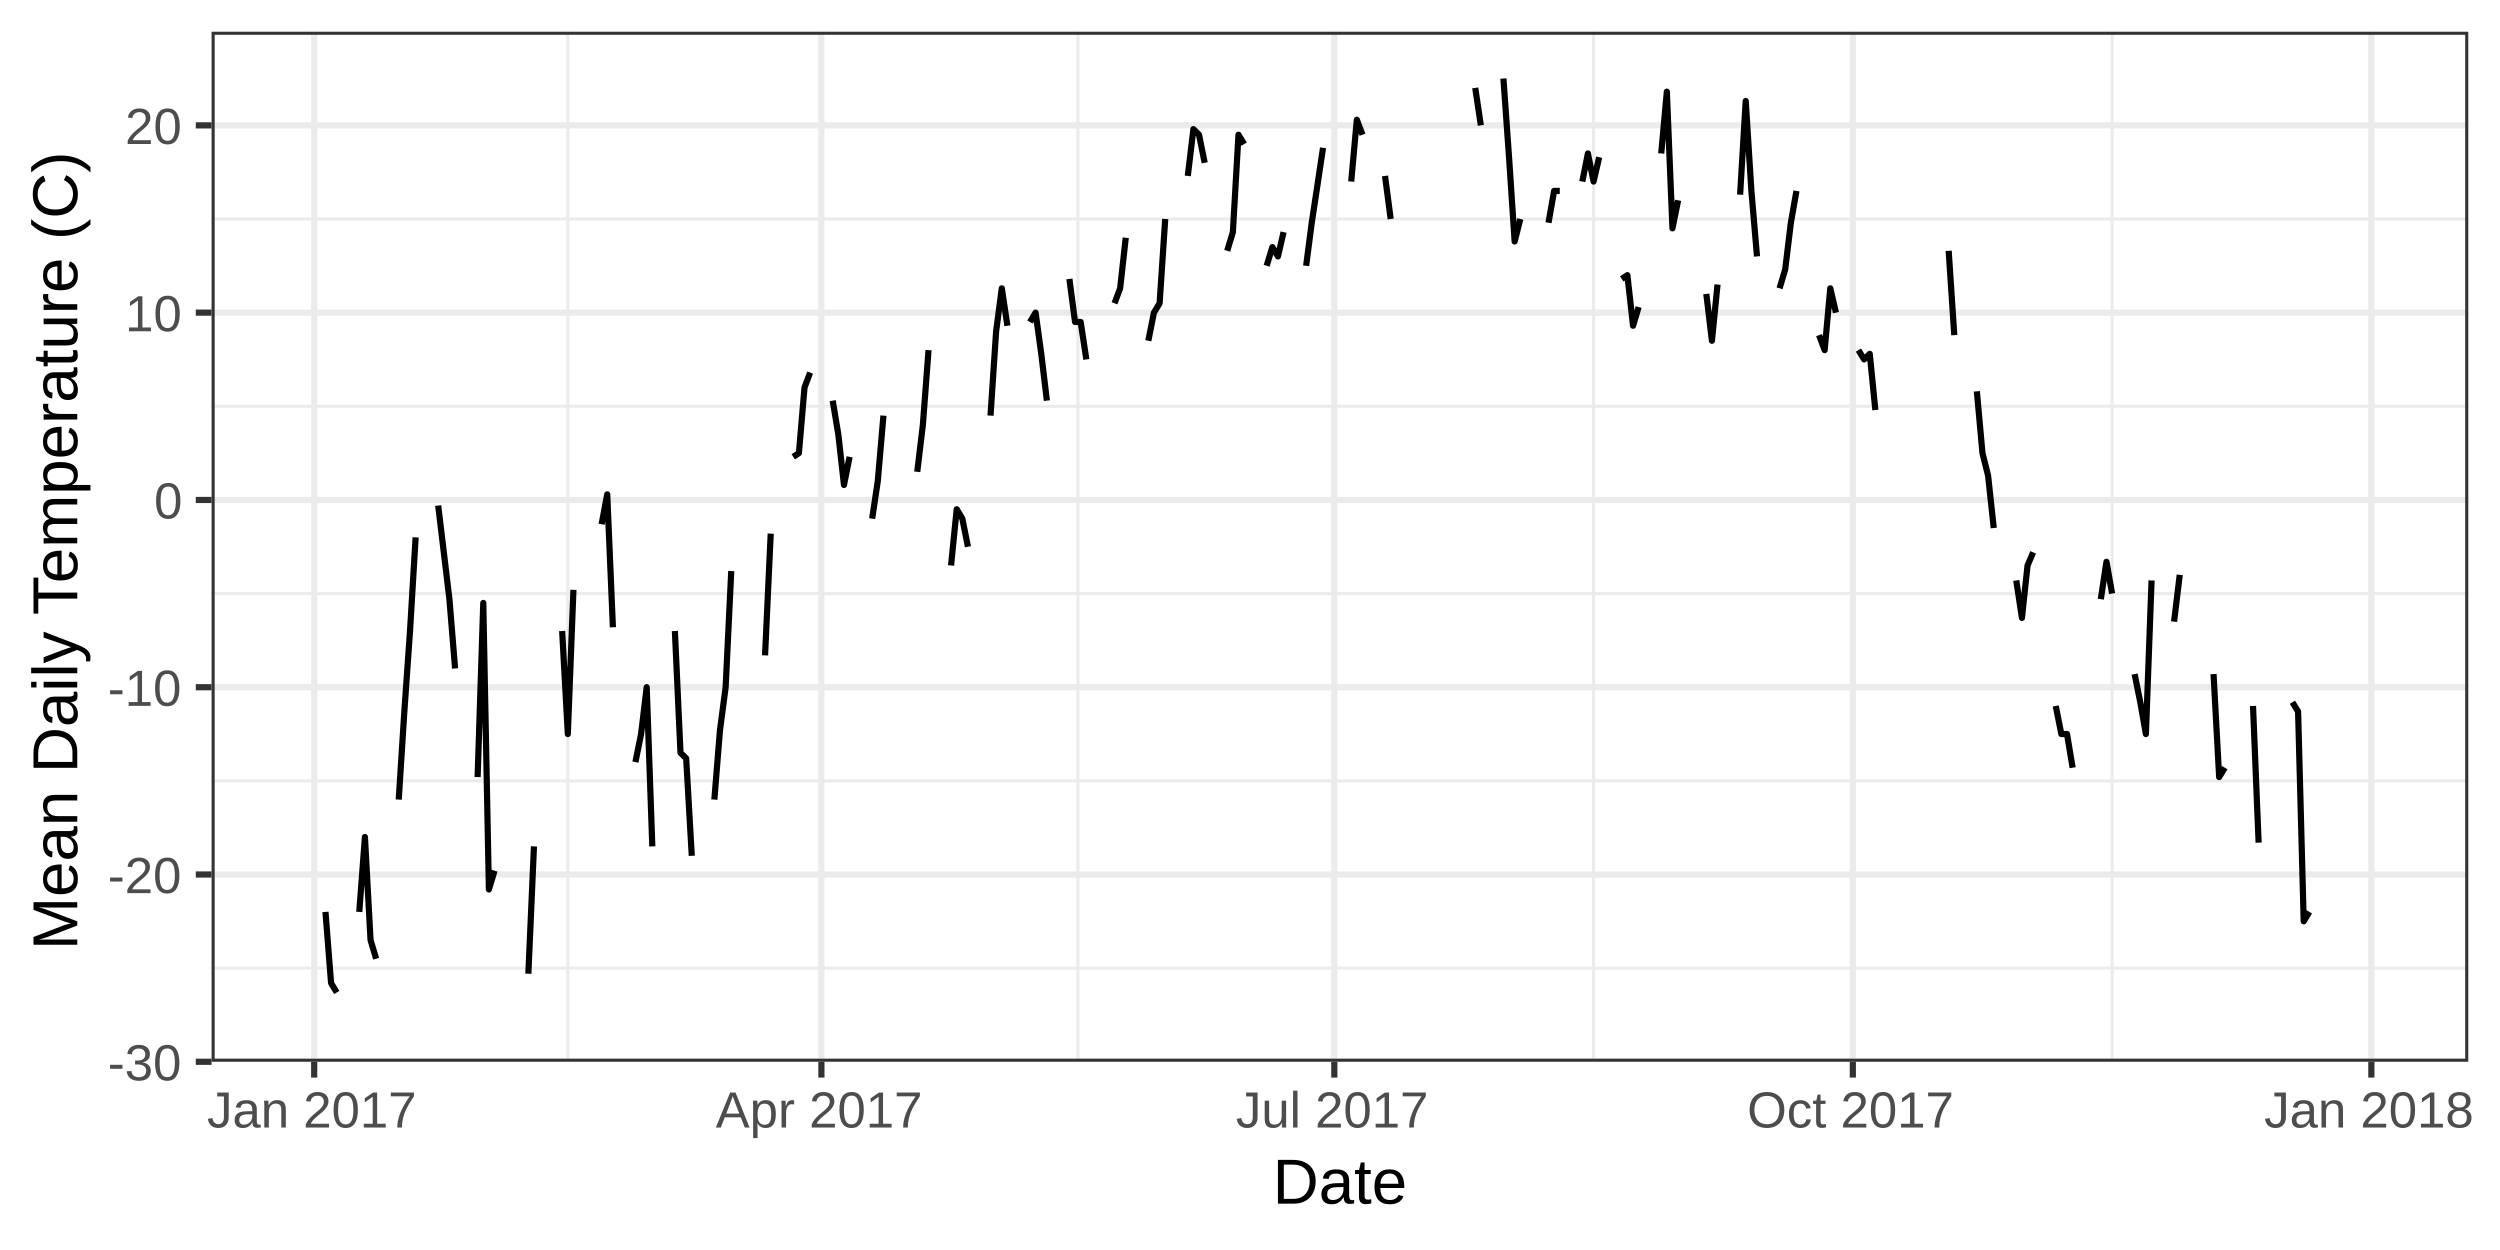
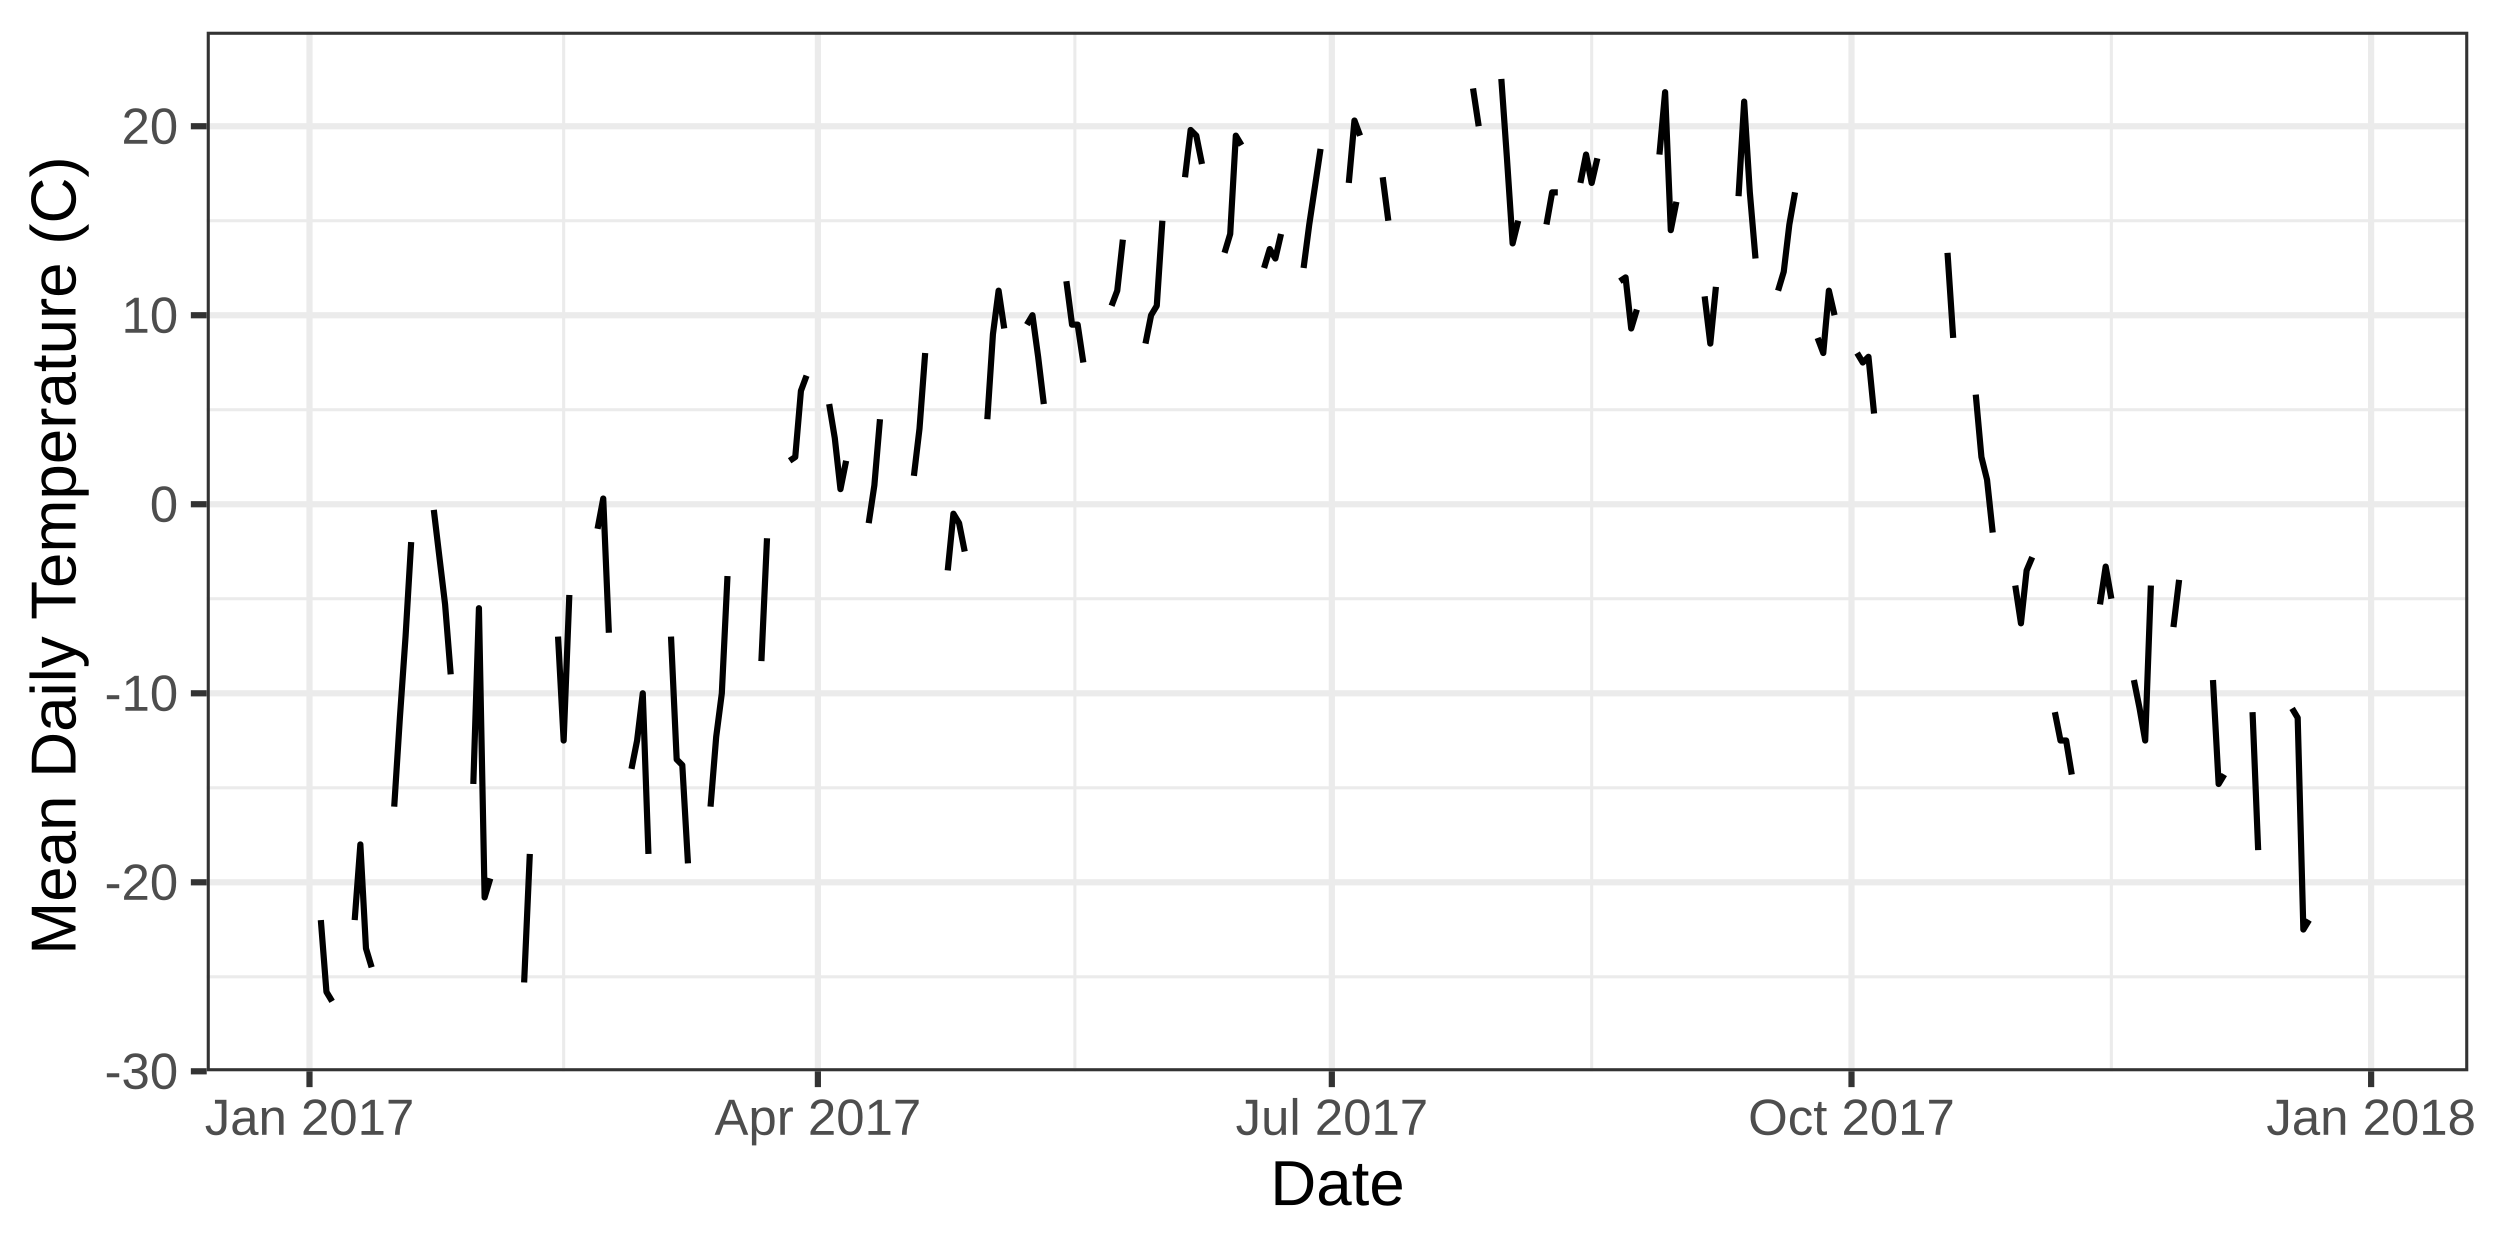
<svg xmlns="http://www.w3.org/2000/svg" viewBox="0 0 432.00 216.00">
  <defs>
    <style type="text/css">
-     line, polyline, path, rect, circle {
+     line, polyline, polygon, path, rect, circle {
      fill: none;
      stroke: #000000;
      stroke-linecap: round;
      stroke-linejoin: round;
      stroke-miterlimit: 10.00;
    }
  </style>
  </defs>
  <rect width="100%" height="100%" style="stroke: none; fill: #FFFFFF;" />
  <rect x="0.00" y="0.00" width="432.00" height="216.00" style="stroke-width: 1.07; stroke: #FFFFFF; fill: #FFFFFF;" />
  <defs>
-     <clipPath id="cpMzYuNTY0N3w0MjYuNTIxfDE4My40NzR8NS40Nzk0NQ==">
-       <rect x="36.56" y="5.48" width="389.96" height="177.99" />
+     <clipPath id="cpMzUuNzJ8NDI2LjUyfDE4NS4xMnw1LjQ4">
+       <rect x="35.72" y="5.48" width="390.80" height="179.64" />
    </clipPath>
  </defs>
-   <rect x="36.56" y="5.48" width="389.96" height="177.99" style="stroke-width: 1.07; stroke: none; fill: #FFFFFF;" clip-path="url(#cpMzYuNTY0N3w0MjYuNTIxfDE4My40NzR8NS40Nzk0NQ==)" />
-   <polyline points="36.56,167.29 426.52,167.29 " style="stroke-width: 0.53; stroke: #EBEBEB; stroke-linecap: butt;" clip-path="url(#cpMzYuNTY0N3w0MjYuNTIxfDE4My40NzR8NS40Nzk0NQ==)" />
-   <polyline points="36.56,134.93 426.52,134.93 " style="stroke-width: 0.53; stroke: #EBEBEB; stroke-linecap: butt;" clip-path="url(#cpMzYuNTY0N3w0MjYuNTIxfDE4My40NzR8NS40Nzk0NQ==)" />
-   <polyline points="36.56,102.57 426.52,102.57 " style="stroke-width: 0.53; stroke: #EBEBEB; stroke-linecap: butt;" clip-path="url(#cpMzYuNTY0N3w0MjYuNTIxfDE4My40NzR8NS40Nzk0NQ==)" />
-   <polyline points="36.56,70.20 426.52,70.20 " style="stroke-width: 0.53; stroke: #EBEBEB; stroke-linecap: butt;" clip-path="url(#cpMzYuNTY0N3w0MjYuNTIxfDE4My40NzR8NS40Nzk0NQ==)" />
-   <polyline points="36.56,37.84 426.52,37.84 " style="stroke-width: 0.53; stroke: #EBEBEB; stroke-linecap: butt;" clip-path="url(#cpMzYuNTY0N3w0MjYuNTIxfDE4My40NzR8NS40Nzk0NQ==)" />
-   <polyline points="36.56,5.48 426.52,5.48 " style="stroke-width: 0.53; stroke: #EBEBEB; stroke-linecap: butt;" clip-path="url(#cpMzYuNTY0N3w0MjYuNTIxfDE4My40NzR8NS40Nzk0NQ==)" />
-   <polyline points="98.12,183.47 98.12,5.48 " style="stroke-width: 0.53; stroke: #EBEBEB; stroke-linecap: butt;" clip-path="url(#cpMzYuNTY0N3w0MjYuNTIxfDE4My40NzR8NS40Nzk0NQ==)" />
-   <polyline points="186.26,183.47 186.26,5.48 " style="stroke-width: 0.53; stroke: #EBEBEB; stroke-linecap: butt;" clip-path="url(#cpMzYuNTY0N3w0MjYuNTIxfDE4My40NzR8NS40Nzk0NQ==)" />
-   <polyline points="275.37,183.47 275.37,5.48 " style="stroke-width: 0.53; stroke: #EBEBEB; stroke-linecap: butt;" clip-path="url(#cpMzYuNTY0N3w0MjYuNTIxfDE4My40NzR8NS40Nzk0NQ==)" />
-   <polyline points="364.97,183.47 364.97,5.48 " style="stroke-width: 0.53; stroke: #EBEBEB; stroke-linecap: butt;" clip-path="url(#cpMzYuNTY0N3w0MjYuNTIxfDE4My40NzR8NS40Nzk0NQ==)" />
-   <polyline points="36.56,183.47 426.52,183.47 " style="stroke-width: 1.07; stroke: #EBEBEB; stroke-linecap: butt;" clip-path="url(#cpMzYuNTY0N3w0MjYuNTIxfDE4My40NzR8NS40Nzk0NQ==)" />
-   <polyline points="36.56,151.11 426.52,151.11 " style="stroke-width: 1.07; stroke: #EBEBEB; stroke-linecap: butt;" clip-path="url(#cpMzYuNTY0N3w0MjYuNTIxfDE4My40NzR8NS40Nzk0NQ==)" />
-   <polyline points="36.56,118.75 426.52,118.75 " style="stroke-width: 1.07; stroke: #EBEBEB; stroke-linecap: butt;" clip-path="url(#cpMzYuNTY0N3w0MjYuNTIxfDE4My40NzR8NS40Nzk0NQ==)" />
-   <polyline points="36.56,86.39 426.52,86.39 " style="stroke-width: 1.07; stroke: #EBEBEB; stroke-linecap: butt;" clip-path="url(#cpMzYuNTY0N3w0MjYuNTIxfDE4My40NzR8NS40Nzk0NQ==)" />
-   <polyline points="36.56,54.02 426.52,54.02 " style="stroke-width: 1.07; stroke: #EBEBEB; stroke-linecap: butt;" clip-path="url(#cpMzYuNTY0N3w0MjYuNTIxfDE4My40NzR8NS40Nzk0NQ==)" />
-   <polyline points="36.56,21.66 426.52,21.66 " style="stroke-width: 1.07; stroke: #EBEBEB; stroke-linecap: butt;" clip-path="url(#cpMzYuNTY0N3w0MjYuNTIxfDE4My40NzR8NS40Nzk0NQ==)" />
-   <polyline points="54.29,183.47 54.29,5.48 " style="stroke-width: 1.07; stroke: #EBEBEB; stroke-linecap: butt;" clip-path="url(#cpMzYuNTY0N3w0MjYuNTIxfDE4My40NzR8NS40Nzk0NQ==)" />
-   <polyline points="141.94,183.47 141.94,5.48 " style="stroke-width: 1.07; stroke: #EBEBEB; stroke-linecap: butt;" clip-path="url(#cpMzYuNTY0N3w0MjYuNTIxfDE4My40NzR8NS40Nzk0NQ==)" />
-   <polyline points="230.57,183.47 230.57,5.48 " style="stroke-width: 1.07; stroke: #EBEBEB; stroke-linecap: butt;" clip-path="url(#cpMzYuNTY0N3w0MjYuNTIxfDE4My40NzR8NS40Nzk0NQ==)" />
-   <polyline points="320.17,183.47 320.17,5.48 " style="stroke-width: 1.07; stroke: #EBEBEB; stroke-linecap: butt;" clip-path="url(#cpMzYuNTY0N3w0MjYuNTIxfDE4My40NzR8NS40Nzk0NQ==)" />
-   <polyline points="409.77,183.47 409.77,5.48 " style="stroke-width: 1.07; stroke: #EBEBEB; stroke-linecap: butt;" clip-path="url(#cpMzYuNTY0N3w0MjYuNTIxfDE4My40NzR8NS40Nzk0NQ==)" />
-   <polyline points="56.24,157.58 57.21,169.88 58.19,171.50 " style="stroke-width: 1.07; stroke-linecap: butt;" clip-path="url(#cpMzYuNTY0N3w0MjYuNTIxfDE4My40NzR8NS40Nzk0NQ==)" />
-   <polyline points="62.08,157.58 63.06,144.64 64.03,162.44 65.00,165.67 " style="stroke-width: 1.07; stroke-linecap: butt;" clip-path="url(#cpMzYuNTY0N3w0MjYuNTIxfDE4My40NzR8NS40Nzk0NQ==)" />
-   <polyline points="68.90,138.17 69.87,122.96 70.85,109.04 71.82,92.86 " style="stroke-width: 1.07; stroke-linecap: butt;" clip-path="url(#cpMzYuNTY0N3w0MjYuNTIxfDE4My40NzR8NS40Nzk0NQ==)" />
-   <polyline points="75.72,87.36 76.69,95.45 77.66,103.54 78.64,115.51 " style="stroke-width: 1.07; stroke-linecap: butt;" clip-path="url(#cpMzYuNTY0N3w0MjYuNTIxfDE4My40NzR8NS40Nzk0NQ==)" />
-   <polyline points="82.53,134.28 83.51,104.19 84.48,153.70 85.46,150.46 " style="stroke-width: 1.07; stroke-linecap: butt;" clip-path="url(#cpMzYuNTY0N3w0MjYuNTIxfDE4My40NzR8NS40Nzk0NQ==)" />
-   <polyline points="91.30,168.26 92.27,146.26 " style="stroke-width: 1.07; stroke-linecap: butt;" clip-path="url(#cpMzYuNTY0N3w0MjYuNTIxfDE4My40NzR8NS40Nzk0NQ==)" />
-   <polyline points="97.14,109.04 98.12,126.84 99.09,101.92 " style="stroke-width: 1.07; stroke-linecap: butt;" clip-path="url(#cpMzYuNTY0N3w0MjYuNTIxfDE4My40NzR8NS40Nzk0NQ==)" />
-   <polyline points="103.96,90.59 104.93,85.42 105.91,108.39 " style="stroke-width: 1.07; stroke-linecap: butt;" clip-path="url(#cpMzYuNTY0N3w0MjYuNTIxfDE4My40NzR8NS40Nzk0NQ==)" />
-   <polyline points="109.80,131.69 110.78,126.84 111.75,118.75 112.72,146.26 " style="stroke-width: 1.07; stroke-linecap: butt;" clip-path="url(#cpMzYuNTY0N3w0MjYuNTIxfDE4My40NzR8NS40Nzk0NQ==)" />
-   <polyline points="116.62,109.04 117.59,130.08 118.57,131.05 119.54,147.88 " style="stroke-width: 1.07; stroke-linecap: butt;" clip-path="url(#cpMzYuNTY0N3w0MjYuNTIxfDE4My40NzR8NS40Nzk0NQ==)" />
-   <polyline points="123.44,138.17 124.41,126.19 125.39,118.75 126.36,98.68 " style="stroke-width: 1.07; stroke-linecap: butt;" clip-path="url(#cpMzYuNTY0N3w0MjYuNTIxfDE4My40NzR8NS40Nzk0NQ==)" />
-   <polyline points="132.20,113.25 133.18,92.21 " style="stroke-width: 1.07; stroke-linecap: butt;" clip-path="url(#cpMzYuNTY0N3w0MjYuNTIxfDE4My40NzR8NS40Nzk0NQ==)" />
-   <polyline points="137.07,78.94 138.05,78.30 139.02,66.97 139.99,64.38 " style="stroke-width: 1.07; stroke-linecap: butt;" clip-path="url(#cpMzYuNTY0N3w0MjYuNTIxfDE4My40NzR8NS40Nzk0NQ==)" />
-   <polyline points="143.89,69.23 144.86,75.06 145.84,83.80 146.81,78.94 " style="stroke-width: 1.07; stroke-linecap: butt;" clip-path="url(#cpMzYuNTY0N3w0MjYuNTIxfDE4My40NzR8NS40Nzk0NQ==)" />
-   <polyline points="150.71,89.62 151.68,83.15 152.66,71.82 " style="stroke-width: 1.07; stroke-linecap: butt;" clip-path="url(#cpMzYuNTY0N3w0MjYuNTIxfDE4My40NzR8NS40Nzk0NQ==)" />
-   <polyline points="158.50,81.53 159.47,73.44 160.45,60.50 " style="stroke-width: 1.07; stroke-linecap: butt;" clip-path="url(#cpMzYuNTY0N3w0MjYuNTIxfDE4My40NzR8NS40Nzk0NQ==)" />
-   <polyline points="164.34,97.71 165.32,88.00 166.29,89.62 167.26,94.48 " style="stroke-width: 1.07; stroke-linecap: butt;" clip-path="url(#cpMzYuNTY0N3w0MjYuNTIxfDE4My40NzR8NS40Nzk0NQ==)" />
-   <polyline points="171.16,71.82 172.13,57.26 173.11,49.82 174.08,56.29 " style="stroke-width: 1.07; stroke-linecap: butt;" clip-path="url(#cpMzYuNTY0N3w0MjYuNTIxfDE4My40NzR8NS40Nzk0NQ==)" />
-   <polyline points="177.98,55.64 178.95,54.02 179.93,61.14 180.90,69.23 " style="stroke-width: 1.07; stroke-linecap: butt;" clip-path="url(#cpMzYuNTY0N3w0MjYuNTIxfDE4My40NzR8NS40Nzk0NQ==)" />
-   <polyline points="184.79,48.20 185.77,55.64 186.74,55.64 187.72,62.11 " style="stroke-width: 1.07; stroke-linecap: butt;" clip-path="url(#cpMzYuNTY0N3w0MjYuNTIxfDE4My40NzR8NS40Nzk0NQ==)" />
-   <polyline points="192.59,52.41 193.56,49.82 194.53,41.08 " style="stroke-width: 1.07; stroke-linecap: butt;" clip-path="url(#cpMzYuNTY0N3w0MjYuNTIxfDE4My40NzR8NS40Nzk0NQ==)" />
-   <polyline points="198.43,58.88 199.40,54.02 200.38,52.41 201.35,37.84 " style="stroke-width: 1.07; stroke-linecap: butt;" clip-path="url(#cpMzYuNTY0N3w0MjYuNTIxfDE4My40NzR8NS40Nzk0NQ==)" />
-   <polyline points="205.25,30.40 206.22,22.31 207.19,23.28 208.17,28.13 " style="stroke-width: 1.07; stroke-linecap: butt;" clip-path="url(#cpMzYuNTY0N3w0MjYuNTIxfDE4My40NzR8NS40Nzk0NQ==)" />
-   <polyline points="212.06,43.34 213.04,40.11 214.01,23.28 214.99,24.90 " style="stroke-width: 1.07; stroke-linecap: butt;" clip-path="url(#cpMzYuNTY0N3w0MjYuNTIxfDE4My40NzR8NS40Nzk0NQ==)" />
-   <polyline points="218.88,45.93 219.86,42.70 220.83,44.31 221.80,40.11 " style="stroke-width: 1.07; stroke-linecap: butt;" clip-path="url(#cpMzYuNTY0N3w0MjYuNTIxfDE4My40NzR8NS40Nzk0NQ==)" />
-   <polyline points="225.70,45.93 226.67,38.49 227.65,32.02 228.62,25.54 " style="stroke-width: 1.07; stroke-linecap: butt;" clip-path="url(#cpMzYuNTY0N3w0MjYuNTIxfDE4My40NzR8NS40Nzk0NQ==)" />
-   <polyline points="233.49,31.37 234.46,20.69 235.44,23.28 " style="stroke-width: 1.07; stroke-linecap: butt;" clip-path="url(#cpMzYuNTY0N3w0MjYuNTIxfDE4My40NzR8NS40Nzk0NQ==)" />
-   <polyline points="239.33,30.40 240.31,37.84 " style="stroke-width: 1.07; stroke-linecap: butt;" clip-path="url(#cpMzYuNTY0N3w0MjYuNTIxfDE4My40NzR8NS40Nzk0NQ==)" />
-   <polyline points="254.92,15.19 255.89,21.66 " style="stroke-width: 1.07; stroke-linecap: butt;" clip-path="url(#cpMzYuNTY0N3w0MjYuNTIxfDE4My40NzR8NS40Nzk0NQ==)" />
-   <polyline points="259.79,13.57 260.76,27.16 261.73,41.73 262.71,37.84 " style="stroke-width: 1.07; stroke-linecap: butt;" clip-path="url(#cpMzYuNTY0N3w0MjYuNTIxfDE4My40NzR8NS40Nzk0NQ==)" />
-   <polyline points="267.58,38.49 268.55,32.99 269.53,32.99 " style="stroke-width: 1.07; stroke-linecap: butt;" clip-path="url(#cpMzYuNTY0N3w0MjYuNTIxfDE4My40NzR8NS40Nzk0NQ==)" />
-   <polyline points="273.42,31.37 274.39,26.52 275.37,31.37 276.34,27.16 " style="stroke-width: 1.07; stroke-linecap: butt;" clip-path="url(#cpMzYuNTY0N3w0MjYuNTIxfDE4My40NzR8NS40Nzk0NQ==)" />
-   <polyline points="280.24,48.20 281.21,47.55 282.19,56.29 283.16,53.05 " style="stroke-width: 1.07; stroke-linecap: butt;" clip-path="url(#cpMzYuNTY0N3w0MjYuNTIxfDE4My40NzR8NS40Nzk0NQ==)" />
-   <polyline points="287.06,26.52 288.03,15.84 289.00,39.46 289.98,34.61 " style="stroke-width: 1.07; stroke-linecap: butt;" clip-path="url(#cpMzYuNTY0N3w0MjYuNTIxfDE4My40NzR8NS40Nzk0NQ==)" />
-   <polyline points="294.85,50.79 295.82,58.88 296.79,49.17 " style="stroke-width: 1.07; stroke-linecap: butt;" clip-path="url(#cpMzYuNTY0N3w0MjYuNTIxfDE4My40NzR8NS40Nzk0NQ==)" />
-   <polyline points="300.69,33.64 301.66,17.45 302.64,32.99 303.61,44.31 " style="stroke-width: 1.07; stroke-linecap: butt;" clip-path="url(#cpMzYuNTY0N3w0MjYuNTIxfDE4My40NzR8NS40Nzk0NQ==)" />
-   <polyline points="307.51,49.82 308.48,46.58 309.46,38.49 310.43,32.99 " style="stroke-width: 1.07; stroke-linecap: butt;" clip-path="url(#cpMzYuNTY0N3w0MjYuNTIxfDE4My40NzR8NS40Nzk0NQ==)" />
-   <polyline points="314.33,57.91 315.30,60.50 316.27,49.82 317.25,54.02 " style="stroke-width: 1.07; stroke-linecap: butt;" clip-path="url(#cpMzYuNTY0N3w0MjYuNTIxfDE4My40NzR8NS40Nzk0NQ==)" />
-   <polyline points="321.14,60.50 322.12,62.11 323.09,61.14 324.06,70.85 " style="stroke-width: 1.07; stroke-linecap: butt;" clip-path="url(#cpMzYuNTY0N3w0MjYuNTIxfDE4My40NzR8NS40Nzk0NQ==)" />
-   <polyline points="336.73,43.34 337.70,57.91 " style="stroke-width: 1.07; stroke-linecap: butt;" clip-path="url(#cpMzYuNTY0N3w0MjYuNTIxfDE4My40NzR8NS40Nzk0NQ==)" />
-   <polyline points="341.60,67.62 342.57,78.30 343.54,82.18 344.52,91.24 " style="stroke-width: 1.07; stroke-linecap: butt;" clip-path="url(#cpMzYuNTY0N3w0MjYuNTIxfDE4My40NzR8NS40Nzk0NQ==)" />
-   <polyline points="348.41,100.30 349.39,106.77 350.36,97.71 351.33,95.45 " style="stroke-width: 1.07; stroke-linecap: butt;" clip-path="url(#cpMzYuNTY0N3w0MjYuNTIxfDE4My40NzR8NS40Nzk0NQ==)" />
-   <polyline points="355.23,121.99 356.20,126.84 357.18,126.84 358.15,132.66 " style="stroke-width: 1.07; stroke-linecap: butt;" clip-path="url(#cpMzYuNTY0N3w0MjYuNTIxfDE4My40NzR8NS40Nzk0NQ==)" />
-   <polyline points="363.02,103.54 364.00,97.07 364.97,102.57 " style="stroke-width: 1.07; stroke-linecap: butt;" clip-path="url(#cpMzYuNTY0N3w0MjYuNTIxfDE4My40NzR8NS40Nzk0NQ==)" />
-   <polyline points="368.86,116.48 369.84,121.34 370.81,126.84 371.79,100.30 " style="stroke-width: 1.07; stroke-linecap: butt;" clip-path="url(#cpMzYuNTY0N3w0MjYuNTIxfDE4My40NzR8NS40Nzk0NQ==)" />
-   <polyline points="375.68,107.42 376.66,99.33 " style="stroke-width: 1.07; stroke-linecap: butt;" clip-path="url(#cpMzYuNTY0N3w0MjYuNTIxfDE4My40NzR8NS40Nzk0NQ==)" />
-   <polyline points="382.50,116.48 383.47,134.28 384.45,132.66 " style="stroke-width: 1.07; stroke-linecap: butt;" clip-path="url(#cpMzYuNTY0N3w0MjYuNTIxfDE4My40NzR8NS40Nzk0NQ==)" />
-   <polyline points="389.32,121.99 390.29,145.61 " style="stroke-width: 1.07; stroke-linecap: butt;" clip-path="url(#cpMzYuNTY0N3w0MjYuNTIxfDE4My40NzR8NS40Nzk0NQ==)" />
-   <polyline points="396.13,121.34 397.11,122.96 398.08,159.20 399.06,157.58 " style="stroke-width: 1.07; stroke-linecap: butt;" clip-path="url(#cpMzYuNTY0N3w0MjYuNTIxfDE4My40NzR8NS40Nzk0NQ==)" />
-   <rect x="36.56" y="5.48" width="389.96" height="177.99" style="stroke-width: 1.07; stroke: #333333;" clip-path="url(#cpMzYuNTY0N3w0MjYuNTIxfDE4My40NzR8NS40Nzk0NQ==)" />
+   <rect x="35.72" y="5.48" width="390.80" height="179.64" style="stroke-width: 1.07; stroke: none; fill: #FFFFFF;" clip-path="url(#cpMzUuNzJ8NDI2LjUyfDE4NS4xMnw1LjQ4)" />
+   <polyline points="35.72,168.79 426.52,168.79 " style="stroke-width: 0.53; stroke: #EBEBEB; stroke-linecap: butt;" clip-path="url(#cpMzUuNzJ8NDI2LjUyfDE4NS4xMnw1LjQ4)" />
+   <polyline points="35.72,136.13 426.52,136.13 " style="stroke-width: 0.53; stroke: #EBEBEB; stroke-linecap: butt;" clip-path="url(#cpMzUuNzJ8NDI2LjUyfDE4NS4xMnw1LjQ4)" />
+   <polyline points="35.72,103.46 426.52,103.46 " style="stroke-width: 0.53; stroke: #EBEBEB; stroke-linecap: butt;" clip-path="url(#cpMzUuNzJ8NDI2LjUyfDE4NS4xMnw1LjQ4)" />
+   <polyline points="35.72,70.80 426.52,70.80 " style="stroke-width: 0.53; stroke: #EBEBEB; stroke-linecap: butt;" clip-path="url(#cpMzUuNzJ8NDI2LjUyfDE4NS4xMnw1LjQ4)" />
+   <polyline points="35.72,38.14 426.52,38.14 " style="stroke-width: 0.53; stroke: #EBEBEB; stroke-linecap: butt;" clip-path="url(#cpMzUuNzJ8NDI2LjUyfDE4NS4xMnw1LjQ4)" />
+   <polyline points="35.72,5.48 426.52,5.48 " style="stroke-width: 0.53; stroke: #EBEBEB; stroke-linecap: butt;" clip-path="url(#cpMzUuNzJ8NDI2LjUyfDE4NS4xMnw1LjQ4)" />
+   <polyline points="97.40,185.12 97.40,5.48 " style="stroke-width: 0.53; stroke: #EBEBEB; stroke-linecap: butt;" clip-path="url(#cpMzUuNzJ8NDI2LjUyfDE4NS4xMnw1LjQ4)" />
+   <polyline points="185.74,185.12 185.74,5.48 " style="stroke-width: 0.53; stroke: #EBEBEB; stroke-linecap: butt;" clip-path="url(#cpMzUuNzJ8NDI2LjUyfDE4NS4xMnw1LjQ4)" />
+   <polyline points="275.04,185.12 275.04,5.48 " style="stroke-width: 0.53; stroke: #EBEBEB; stroke-linecap: butt;" clip-path="url(#cpMzUuNzJ8NDI2LjUyfDE4NS4xMnw1LjQ4)" />
+   <polyline points="364.84,185.12 364.84,5.48 " style="stroke-width: 0.53; stroke: #EBEBEB; stroke-linecap: butt;" clip-path="url(#cpMzUuNzJ8NDI2LjUyfDE4NS4xMnw1LjQ4)" />
+   <polyline points="35.72,185.12 426.52,185.12 " style="stroke-width: 1.07; stroke: #EBEBEB; stroke-linecap: butt;" clip-path="url(#cpMzUuNzJ8NDI2LjUyfDE4NS4xMnw1LjQ4)" />
+   <polyline points="35.72,152.46 426.52,152.46 " style="stroke-width: 1.07; stroke: #EBEBEB; stroke-linecap: butt;" clip-path="url(#cpMzUuNzJ8NDI2LjUyfDE4NS4xMnw1LjQ4)" />
+   <polyline points="35.72,119.80 426.52,119.80 " style="stroke-width: 1.07; stroke: #EBEBEB; stroke-linecap: butt;" clip-path="url(#cpMzUuNzJ8NDI2LjUyfDE4NS4xMnw1LjQ4)" />
+   <polyline points="35.72,87.13 426.52,87.13 " style="stroke-width: 1.07; stroke: #EBEBEB; stroke-linecap: butt;" clip-path="url(#cpMzUuNzJ8NDI2LjUyfDE4NS4xMnw1LjQ4)" />
+   <polyline points="35.72,54.47 426.52,54.47 " style="stroke-width: 1.07; stroke: #EBEBEB; stroke-linecap: butt;" clip-path="url(#cpMzUuNzJ8NDI2LjUyfDE4NS4xMnw1LjQ4)" />
+   <polyline points="35.72,21.81 426.52,21.81 " style="stroke-width: 1.07; stroke: #EBEBEB; stroke-linecap: butt;" clip-path="url(#cpMzUuNzJ8NDI2LjUyfDE4NS4xMnw1LjQ4)" />
+   <polyline points="53.48,185.12 53.48,5.48 " style="stroke-width: 1.07; stroke: #EBEBEB; stroke-linecap: butt;" clip-path="url(#cpMzUuNzJ8NDI2LjUyfDE4NS4xMnw1LjQ4)" />
+   <polyline points="141.33,185.12 141.33,5.48 " style="stroke-width: 1.07; stroke: #EBEBEB; stroke-linecap: butt;" clip-path="url(#cpMzUuNzJ8NDI2LjUyfDE4NS4xMnw1LjQ4)" />
+   <polyline points="230.14,185.12 230.14,5.48 " style="stroke-width: 1.07; stroke: #EBEBEB; stroke-linecap: butt;" clip-path="url(#cpMzUuNzJ8NDI2LjUyfDE4NS4xMnw1LjQ4)" />
+   <polyline points="319.94,185.12 319.94,5.48 " style="stroke-width: 1.07; stroke: #EBEBEB; stroke-linecap: butt;" clip-path="url(#cpMzUuNzJ8NDI2LjUyfDE4NS4xMnw1LjQ4)" />
+   <polyline points="409.73,185.12 409.73,5.48 " style="stroke-width: 1.07; stroke: #EBEBEB; stroke-linecap: butt;" clip-path="url(#cpMzUuNzJ8NDI2LjUyfDE4NS4xMnw1LjQ4)" />
+   <polyline points="55.44,158.99 56.41,171.40 57.39,173.03 " style="stroke-width: 1.07; stroke-linecap: butt;" clip-path="url(#cpMzUuNzJ8NDI2LjUyfDE4NS4xMnw1LjQ4)" />
+   <polyline points="61.29,158.99 62.27,145.92 63.24,163.89 64.22,167.15 " style="stroke-width: 1.07; stroke-linecap: butt;" clip-path="url(#cpMzUuNzJ8NDI2LjUyfDE4NS4xMnw1LjQ4)" />
+   <polyline points="68.12,139.39 69.10,124.04 70.08,110.00 71.05,93.67 " style="stroke-width: 1.07; stroke-linecap: butt;" clip-path="url(#cpMzUuNzJ8NDI2LjUyfDE4NS4xMnw1LjQ4)" />
+   <polyline points="74.96,88.11 75.93,96.28 76.91,104.44 77.88,116.53 " style="stroke-width: 1.07; stroke-linecap: butt;" clip-path="url(#cpMzUuNzJ8NDI2LjUyfDE4NS4xMnw1LjQ4)" />
+   <polyline points="81.79,135.47 82.76,105.10 83.74,155.07 84.72,151.80 " style="stroke-width: 1.07; stroke-linecap: butt;" clip-path="url(#cpMzUuNzJ8NDI2LjUyfDE4NS4xMnw1LjQ4)" />
+   <polyline points="90.57,169.77 91.55,147.56 " style="stroke-width: 1.07; stroke-linecap: butt;" clip-path="url(#cpMzUuNzJ8NDI2LjUyfDE4NS4xMnw1LjQ4)" />
+   <polyline points="96.43,110.00 97.40,127.96 98.38,102.81 " style="stroke-width: 1.07; stroke-linecap: butt;" clip-path="url(#cpMzUuNzJ8NDI2LjUyfDE4NS4xMnw1LjQ4)" />
+   <polyline points="103.26,91.38 104.24,86.15 105.21,109.34 " style="stroke-width: 1.07; stroke-linecap: butt;" clip-path="url(#cpMzUuNzJ8NDI2LjUyfDE4NS4xMnw1LjQ4)" />
+   <polyline points="109.12,132.86 110.09,127.96 111.07,119.80 112.05,147.56 " style="stroke-width: 1.07; stroke-linecap: butt;" clip-path="url(#cpMzUuNzJ8NDI2LjUyfDE4NS4xMnw1LjQ4)" />
+   <polyline points="115.95,110.00 116.93,131.23 117.90,132.21 118.88,149.19 " style="stroke-width: 1.07; stroke-linecap: butt;" clip-path="url(#cpMzUuNzJ8NDI2LjUyfDE4NS4xMnw1LjQ4)" />
+   <polyline points="122.78,139.39 123.76,127.31 124.73,119.80 125.71,99.54 " style="stroke-width: 1.07; stroke-linecap: butt;" clip-path="url(#cpMzUuNzJ8NDI2LjUyfDE4NS4xMnw1LjQ4)" />
+   <polyline points="131.57,114.24 132.54,93.01 " style="stroke-width: 1.07; stroke-linecap: butt;" clip-path="url(#cpMzUuNzJ8NDI2LjUyfDE4NS4xMnw1LjQ4)" />
+   <polyline points="136.45,79.62 137.42,78.97 138.40,67.54 139.37,64.92 " style="stroke-width: 1.07; stroke-linecap: butt;" clip-path="url(#cpMzUuNzJ8NDI2LjUyfDE4NS4xMnw1LjQ4)" />
+   <polyline points="143.28,69.82 144.25,75.70 145.23,84.52 146.21,79.62 " style="stroke-width: 1.07; stroke-linecap: butt;" clip-path="url(#cpMzUuNzJ8NDI2LjUyfDE4NS4xMnw1LjQ4)" />
+   <polyline points="150.11,90.40 151.09,83.87 152.06,72.44 " style="stroke-width: 1.07; stroke-linecap: butt;" clip-path="url(#cpMzUuNzJ8NDI2LjUyfDE4NS4xMnw1LjQ4)" />
+   <polyline points="157.92,82.23 158.89,74.07 159.87,61.00 " style="stroke-width: 1.07; stroke-linecap: butt;" clip-path="url(#cpMzUuNzJ8NDI2LjUyfDE4NS4xMnw1LjQ4)" />
+   <polyline points="163.77,98.57 164.75,88.77 165.73,90.40 166.70,95.30 " style="stroke-width: 1.07; stroke-linecap: butt;" clip-path="url(#cpMzUuNzJ8NDI2LjUyfDE4NS4xMnw1LjQ4)" />
+   <polyline points="170.61,72.44 171.58,57.74 172.56,50.23 173.53,56.76 " style="stroke-width: 1.07; stroke-linecap: butt;" clip-path="url(#cpMzUuNzJ8NDI2LjUyfDE4NS4xMnw1LjQ4)" />
+   <polyline points="177.44,56.10 178.41,54.47 179.39,61.66 180.37,69.82 " style="stroke-width: 1.07; stroke-linecap: butt;" clip-path="url(#cpMzUuNzJ8NDI2LjUyfDE4NS4xMnw1LjQ4)" />
+   <polyline points="184.27,48.59 185.25,56.10 186.22,56.10 187.20,62.64 " style="stroke-width: 1.07; stroke-linecap: butt;" clip-path="url(#cpMzUuNzJ8NDI2LjUyfDE4NS4xMnw1LjQ4)" />
+   <polyline points="192.08,52.84 193.06,50.23 194.03,41.41 " style="stroke-width: 1.07; stroke-linecap: butt;" clip-path="url(#cpMzUuNzJ8NDI2LjUyfDE4NS4xMnw1LjQ4)" />
+   <polyline points="197.94,59.37 198.91,54.47 199.89,52.84 200.86,38.14 " style="stroke-width: 1.07; stroke-linecap: butt;" clip-path="url(#cpMzUuNzJ8NDI2LjUyfDE4NS4xMnw1LjQ4)" />
+   <polyline points="204.77,30.63 205.74,22.46 206.72,23.44 207.70,28.34 " style="stroke-width: 1.07; stroke-linecap: butt;" clip-path="url(#cpMzUuNzJ8NDI2LjUyfDE4NS4xMnw1LjQ4)" />
+   <polyline points="211.60,43.69 212.58,40.43 213.55,23.44 214.53,25.08 " style="stroke-width: 1.07; stroke-linecap: butt;" clip-path="url(#cpMzUuNzJ8NDI2LjUyfDE4NS4xMnw1LjQ4)" />
+   <polyline points="218.43,46.31 219.41,43.04 220.38,44.67 221.36,40.43 " style="stroke-width: 1.07; stroke-linecap: butt;" clip-path="url(#cpMzUuNzJ8NDI2LjUyfDE4NS4xMnw1LjQ4)" />
+   <polyline points="225.26,46.31 226.24,38.79 227.22,32.26 228.19,25.73 " style="stroke-width: 1.07; stroke-linecap: butt;" clip-path="url(#cpMzUuNzJ8NDI2LjUyfDE4NS4xMnw1LjQ4)" />
+   <polyline points="233.07,31.61 234.05,20.83 235.02,23.44 " style="stroke-width: 1.07; stroke-linecap: butt;" clip-path="url(#cpMzUuNzJ8NDI2LjUyfDE4NS4xMnw1LjQ4)" />
+   <polyline points="238.93,30.63 239.90,38.14 " style="stroke-width: 1.07; stroke-linecap: butt;" clip-path="url(#cpMzUuNzJ8NDI2LjUyfDE4NS4xMnw1LjQ4)" />
+   <polyline points="254.54,15.28 255.52,21.81 " style="stroke-width: 1.07; stroke-linecap: butt;" clip-path="url(#cpMzUuNzJ8NDI2LjUyfDE4NS4xMnw1LjQ4)" />
+   <polyline points="259.43,13.64 260.40,27.36 261.38,42.06 262.35,38.14 " style="stroke-width: 1.07; stroke-linecap: butt;" clip-path="url(#cpMzUuNzJ8NDI2LjUyfDE4NS4xMnw1LjQ4)" />
+   <polyline points="267.23,38.79 268.21,33.24 269.19,33.24 " style="stroke-width: 1.07; stroke-linecap: butt;" clip-path="url(#cpMzUuNzJ8NDI2LjUyfDE4NS4xMnw1LjQ4)" />
+   <polyline points="273.09,31.61 274.07,26.71 275.04,31.61 276.02,27.36 " style="stroke-width: 1.07; stroke-linecap: butt;" clip-path="url(#cpMzUuNzJ8NDI2LjUyfDE4NS4xMnw1LjQ4)" />
+   <polyline points="279.92,48.59 280.90,47.94 281.87,56.76 282.85,53.49 " style="stroke-width: 1.07; stroke-linecap: butt;" clip-path="url(#cpMzUuNzJ8NDI2LjUyfDE4NS4xMnw1LjQ4)" />
+   <polyline points="286.75,26.71 287.73,15.93 288.71,39.77 289.68,34.87 " style="stroke-width: 1.07; stroke-linecap: butt;" clip-path="url(#cpMzUuNzJ8NDI2LjUyfDE4NS4xMnw1LjQ4)" />
+   <polyline points="294.56,51.21 295.54,59.37 296.51,49.57 " style="stroke-width: 1.07; stroke-linecap: butt;" clip-path="url(#cpMzUuNzJ8NDI2LjUyfDE4NS4xMnw1LjQ4)" />
+   <polyline points="300.42,33.90 301.39,17.56 302.37,33.24 303.35,44.67 " style="stroke-width: 1.07; stroke-linecap: butt;" clip-path="url(#cpMzUuNzJ8NDI2LjUyfDE4NS4xMnw1LjQ4)" />
+   <polyline points="307.25,50.23 308.23,46.96 309.20,38.79 310.18,33.24 " style="stroke-width: 1.07; stroke-linecap: butt;" clip-path="url(#cpMzUuNzJ8NDI2LjUyfDE4NS4xMnw1LjQ4)" />
+   <polyline points="314.08,58.39 315.06,61.00 316.03,50.23 317.01,54.47 " style="stroke-width: 1.07; stroke-linecap: butt;" clip-path="url(#cpMzUuNzJ8NDI2LjUyfDE4NS4xMnw1LjQ4)" />
+   <polyline points="320.91,61.00 321.89,62.64 322.87,61.66 323.84,71.46 " style="stroke-width: 1.07; stroke-linecap: butt;" clip-path="url(#cpMzUuNzJ8NDI2LjUyfDE4NS4xMnw1LjQ4)" />
+   <polyline points="336.53,43.69 337.51,58.39 " style="stroke-width: 1.07; stroke-linecap: butt;" clip-path="url(#cpMzUuNzJ8NDI2LjUyfDE4NS4xMnw1LjQ4)" />
+   <polyline points="341.41,68.19 342.39,78.97 343.36,82.89 344.34,92.03 " style="stroke-width: 1.07; stroke-linecap: butt;" clip-path="url(#cpMzUuNzJ8NDI2LjUyfDE4NS4xMnw1LjQ4)" />
+   <polyline points="348.24,101.18 349.22,107.71 350.20,98.57 351.17,96.28 " style="stroke-width: 1.07; stroke-linecap: butt;" clip-path="url(#cpMzUuNzJ8NDI2LjUyfDE4NS4xMnw1LjQ4)" />
+   <polyline points="355.08,123.06 356.05,127.96 357.03,127.96 358.00,133.84 " style="stroke-width: 1.07; stroke-linecap: butt;" clip-path="url(#cpMzUuNzJ8NDI2LjUyfDE4NS4xMnw1LjQ4)" />
+   <polyline points="362.88,104.44 363.86,97.91 364.84,103.46 " style="stroke-width: 1.07; stroke-linecap: butt;" clip-path="url(#cpMzUuNzJ8NDI2LjUyfDE4NS4xMnw1LjQ4)" />
+   <polyline points="368.74,117.51 369.72,122.41 370.69,127.96 371.67,101.18 " style="stroke-width: 1.07; stroke-linecap: butt;" clip-path="url(#cpMzUuNzJ8NDI2LjUyfDE4NS4xMnw1LjQ4)" />
+   <polyline points="375.57,108.36 376.55,100.20 " style="stroke-width: 1.07; stroke-linecap: butt;" clip-path="url(#cpMzUuNzJ8NDI2LjUyfDE4NS4xMnw1LjQ4)" />
+   <polyline points="382.40,117.51 383.38,135.47 384.36,133.84 " style="stroke-width: 1.07; stroke-linecap: butt;" clip-path="url(#cpMzUuNzJ8NDI2LjUyfDE4NS4xMnw1LjQ4)" />
+   <polyline points="389.24,123.06 390.21,146.90 " style="stroke-width: 1.07; stroke-linecap: butt;" clip-path="url(#cpMzUuNzJ8NDI2LjUyfDE4NS4xMnw1LjQ4)" />
+   <polyline points="396.07,122.41 397.04,124.04 398.02,160.62 399.00,158.99 " style="stroke-width: 1.07; stroke-linecap: butt;" clip-path="url(#cpMzUuNzJ8NDI2LjUyfDE4NS4xMnw1LjQ4)" />
+   <rect x="35.72" y="5.48" width="390.80" height="179.64" style="stroke-width: 1.07; stroke: #333333;" clip-path="url(#cpMzUuNzJ8NDI2LjUyfDE4NS4xMnw1LjQ4)" />
  <defs>
-     <clipPath id="cpMHw0MzJ8MjE2fDA=">
+     <clipPath id="cpMC4wMHw0MzIuMDB8MjE2LjAwfDAuMDA=">
      <rect x="0.00" y="0.00" width="432.00" height="216.00" />
    </clipPath>
  </defs>
-   <g clip-path="url(#cpMHw0MzJ8MjE2fDA=)">
-     <text x="18.63" y="186.69" style="font-size: 8.80px; fill: #4D4D4D; font-family: Arial;" textLength="13.01px" lengthAdjust="spacingAndGlyphs">-30</text>
+   <g clip-path="url(#cpMC4wMHw0MzIuMDB8MjE2LjAwfDAuMDA=)">
+     <text x="18.07" y="188.15" style="font-size: 8.80px; fill: #4D4D4D; font-family: Arimo;" textLength="12.72px" lengthAdjust="spacingAndGlyphs">-30</text>
  </g>
-   <g clip-path="url(#cpMHw0MzJ8MjE2fDA=)">
-     <text x="18.63" y="154.33" style="font-size: 8.80px; fill: #4D4D4D; font-family: Arial;" textLength="13.01px" lengthAdjust="spacingAndGlyphs">-20</text>
+   <g clip-path="url(#cpMC4wMHw0MzIuMDB8MjE2LjAwfDAuMDA=)">
+     <text x="18.07" y="155.48" style="font-size: 8.80px; fill: #4D4D4D; font-family: Arimo;" textLength="12.72px" lengthAdjust="spacingAndGlyphs">-20</text>
  </g>
-   <g clip-path="url(#cpMHw0MzJ8MjE2fDA=)">
-     <text x="18.63" y="121.97" style="font-size: 8.80px; fill: #4D4D4D; font-family: Arial;" textLength="13.01px" lengthAdjust="spacingAndGlyphs">-10</text>
+   <g clip-path="url(#cpMC4wMHw0MzIuMDB8MjE2LjAwfDAuMDA=)">
+     <text x="18.07" y="122.82" style="font-size: 8.80px; fill: #4D4D4D; font-family: Arimo;" textLength="12.72px" lengthAdjust="spacingAndGlyphs">-10</text>
  </g>
-   <g clip-path="url(#cpMHw0MzJ8MjE2fDA=)">
-     <text x="26.63" y="89.60" style="font-size: 8.80px; fill: #4D4D4D; font-family: Arial;" textLength="5.01px" lengthAdjust="spacingAndGlyphs">0</text>
+   <g clip-path="url(#cpMC4wMHw0MzIuMDB8MjE2LjAwfDAuMDA=)">
+     <text x="25.89" y="90.16" style="font-size: 8.80px; fill: #4D4D4D; font-family: Arimo;" textLength="4.89px" lengthAdjust="spacingAndGlyphs">0</text>
  </g>
-   <g clip-path="url(#cpMHw0MzJ8MjE2fDA=)">
-     <text x="21.62" y="57.24" style="font-size: 8.80px; fill: #4D4D4D; font-family: Arial;" textLength="10.01px" lengthAdjust="spacingAndGlyphs">10</text>
+   <g clip-path="url(#cpMC4wMHw0MzIuMDB8MjE2LjAwfDAuMDA=)">
+     <text x="21.00" y="57.50" style="font-size: 8.80px; fill: #4D4D4D; font-family: Arimo;" textLength="9.79px" lengthAdjust="spacingAndGlyphs">10</text>
  </g>
-   <g clip-path="url(#cpMHw0MzJ8MjE2fDA=)">
-     <text x="21.62" y="24.88" style="font-size: 8.80px; fill: #4D4D4D; font-family: Arial;" textLength="10.01px" lengthAdjust="spacingAndGlyphs">20</text>
+   <g clip-path="url(#cpMC4wMHw0MzIuMDB8MjE2LjAwfDAuMDA=)">
+     <text x="21.00" y="24.84" style="font-size: 8.80px; fill: #4D4D4D; font-family: Arimo;" textLength="9.79px" lengthAdjust="spacingAndGlyphs">20</text>
  </g>
-   <polyline points="33.83,183.47 36.56,183.47 " style="stroke-width: 1.07; stroke: #333333; stroke-linecap: butt;" clip-path="url(#cpMHw0MzJ8MjE2fDA=)" />
-   <polyline points="33.83,151.11 36.56,151.11 " style="stroke-width: 1.07; stroke: #333333; stroke-linecap: butt;" clip-path="url(#cpMHw0MzJ8MjE2fDA=)" />
-   <polyline points="33.83,118.75 36.56,118.75 " style="stroke-width: 1.07; stroke: #333333; stroke-linecap: butt;" clip-path="url(#cpMHw0MzJ8MjE2fDA=)" />
-   <polyline points="33.83,86.39 36.56,86.39 " style="stroke-width: 1.07; stroke: #333333; stroke-linecap: butt;" clip-path="url(#cpMHw0MzJ8MjE2fDA=)" />
-   <polyline points="33.83,54.02 36.56,54.02 " style="stroke-width: 1.07; stroke: #333333; stroke-linecap: butt;" clip-path="url(#cpMHw0MzJ8MjE2fDA=)" />
-   <polyline points="33.83,21.66 36.56,21.66 " style="stroke-width: 1.07; stroke: #333333; stroke-linecap: butt;" clip-path="url(#cpMHw0MzJ8MjE2fDA=)" />
-   <polyline points="54.29,186.21 54.29,183.47 " style="stroke-width: 1.07; stroke: #333333; stroke-linecap: butt;" clip-path="url(#cpMHw0MzJ8MjE2fDA=)" />
-   <polyline points="141.94,186.21 141.94,183.47 " style="stroke-width: 1.07; stroke: #333333; stroke-linecap: butt;" clip-path="url(#cpMHw0MzJ8MjE2fDA=)" />
-   <polyline points="230.57,186.21 230.57,183.47 " style="stroke-width: 1.07; stroke: #333333; stroke-linecap: butt;" clip-path="url(#cpMHw0MzJ8MjE2fDA=)" />
-   <polyline points="320.17,186.21 320.17,183.47 " style="stroke-width: 1.07; stroke: #333333; stroke-linecap: butt;" clip-path="url(#cpMHw0MzJ8MjE2fDA=)" />
-   <polyline points="409.77,186.21 409.77,183.47 " style="stroke-width: 1.07; stroke: #333333; stroke-linecap: butt;" clip-path="url(#cpMHw0MzJ8MjE2fDA=)" />
-   <g clip-path="url(#cpMHw0MzJ8MjE2fDA=)">
-     <text x="35.77" y="194.84" style="font-size: 8.80px; fill: #4D4D4D; font-family: Arial;" textLength="37.03px" lengthAdjust="spacingAndGlyphs">Jan 2017</text>
+   <polyline points="32.98,185.12 35.72,185.12 " style="stroke-width: 1.07; stroke: #333333; stroke-linecap: butt;" clip-path="url(#cpMC4wMHw0MzIuMDB8MjE2LjAwfDAuMDA=)" />
+   <polyline points="32.98,152.46 35.72,152.46 " style="stroke-width: 1.07; stroke: #333333; stroke-linecap: butt;" clip-path="url(#cpMC4wMHw0MzIuMDB8MjE2LjAwfDAuMDA=)" />
+   <polyline points="32.98,119.80 35.72,119.80 " style="stroke-width: 1.07; stroke: #333333; stroke-linecap: butt;" clip-path="url(#cpMC4wMHw0MzIuMDB8MjE2LjAwfDAuMDA=)" />
+   <polyline points="32.98,87.13 35.72,87.13 " style="stroke-width: 1.07; stroke: #333333; stroke-linecap: butt;" clip-path="url(#cpMC4wMHw0MzIuMDB8MjE2LjAwfDAuMDA=)" />
+   <polyline points="32.98,54.47 35.72,54.47 " style="stroke-width: 1.07; stroke: #333333; stroke-linecap: butt;" clip-path="url(#cpMC4wMHw0MzIuMDB8MjE2LjAwfDAuMDA=)" />
+   <polyline points="32.98,21.81 35.72,21.81 " style="stroke-width: 1.07; stroke: #333333; stroke-linecap: butt;" clip-path="url(#cpMC4wMHw0MzIuMDB8MjE2LjAwfDAuMDA=)" />
+   <polyline points="53.48,187.86 53.48,185.12 " style="stroke-width: 1.07; stroke: #333333; stroke-linecap: butt;" clip-path="url(#cpMC4wMHw0MzIuMDB8MjE2LjAwfDAuMDA=)" />
+   <polyline points="141.33,187.86 141.33,185.12 " style="stroke-width: 1.07; stroke: #333333; stroke-linecap: butt;" clip-path="url(#cpMC4wMHw0MzIuMDB8MjE2LjAwfDAuMDA=)" />
+   <polyline points="230.14,187.86 230.14,185.12 " style="stroke-width: 1.07; stroke: #333333; stroke-linecap: butt;" clip-path="url(#cpMC4wMHw0MzIuMDB8MjE2LjAwfDAuMDA=)" />
+   <polyline points="319.94,187.86 319.94,185.12 " style="stroke-width: 1.07; stroke: #333333; stroke-linecap: butt;" clip-path="url(#cpMC4wMHw0MzIuMDB8MjE2LjAwfDAuMDA=)" />
+   <polyline points="409.73,187.86 409.73,185.12 " style="stroke-width: 1.07; stroke: #333333; stroke-linecap: butt;" clip-path="url(#cpMC4wMHw0MzIuMDB8MjE2LjAwfDAuMDA=)" />
+   <g clip-path="url(#cpMC4wMHw0MzIuMDB8MjE2LjAwfDAuMDA=)">
+     <text x="35.38" y="196.10" style="font-size: 8.80px; fill: #4D4D4D; font-family: Arimo;" textLength="36.21px" lengthAdjust="spacingAndGlyphs">Jan 2017</text>
  </g>
-   <g clip-path="url(#cpMHw0MzJ8MjE2fDA=)">
-     <text x="123.68" y="194.84" style="font-size: 8.80px; fill: #4D4D4D; font-family: Arial;" textLength="36.53px" lengthAdjust="spacingAndGlyphs">Apr 2017</text>
+   <g clip-path="url(#cpMC4wMHw0MzIuMDB8MjE2LjAwfDAuMDA=)">
+     <text x="123.47" y="196.10" style="font-size: 8.80px; fill: #4D4D4D; font-family: Arimo;" textLength="35.72px" lengthAdjust="spacingAndGlyphs">Apr 2017</text>
  </g>
-   <g clip-path="url(#cpMHw0MzJ8MjE2fDA=)">
-     <text x="213.56" y="194.84" style="font-size: 8.80px; fill: #4D4D4D; font-family: Arial;" textLength="34.03px" lengthAdjust="spacingAndGlyphs">Jul 2017</text>
+   <g clip-path="url(#cpMC4wMHw0MzIuMDB8MjE2LjAwfDAuMDA=)">
+     <text x="213.51" y="196.10" style="font-size: 8.80px; fill: #4D4D4D; font-family: Arimo;" textLength="33.27px" lengthAdjust="spacingAndGlyphs">Jul 2017</text>
  </g>
-   <g clip-path="url(#cpMHw0MzJ8MjE2fDA=)">
-     <text x="301.91" y="194.84" style="font-size: 8.80px; fill: #4D4D4D; font-family: Arial;" textLength="36.52px" lengthAdjust="spacingAndGlyphs">Oct 2017</text>
+   <g clip-path="url(#cpMC4wMHw0MzIuMDB8MjE2LjAwfDAuMDA=)">
+     <text x="302.08" y="196.10" style="font-size: 8.80px; fill: #4D4D4D; font-family: Arimo;" textLength="35.71px" lengthAdjust="spacingAndGlyphs">Oct 2017</text>
  </g>
-   <g clip-path="url(#cpMHw0MzJ8MjE2fDA=)">
-     <text x="391.25" y="194.84" style="font-size: 8.80px; fill: #4D4D4D; font-family: Arial;" textLength="37.03px" lengthAdjust="spacingAndGlyphs">Jan 2018</text>
+   <g clip-path="url(#cpMC4wMHw0MzIuMDB8MjE2LjAwfDAuMDA=)">
+     <text x="391.63" y="196.10" style="font-size: 8.80px; fill: #4D4D4D; font-family: Arimo;" textLength="36.21px" lengthAdjust="spacingAndGlyphs">Jan 2018</text>
  </g>
-   <g clip-path="url(#cpMHw0MzJ8MjE2fDA=)">
-     <text x="219.92" y="207.99" style="font-size: 11.00px; font-family: Arial;" textLength="23.24px" lengthAdjust="spacingAndGlyphs">Date</text>
+   <g clip-path="url(#cpMC4wMHw0MzIuMDB8MjE2LjAwfDAuMDA=)">
+     <text x="219.50" y="208.24" style="font-size: 11.00px; font-family: Arimo;" textLength="23.24px" lengthAdjust="spacingAndGlyphs">Date</text>
  </g>
-   <g clip-path="url(#cpMHw0MzJ8MjE2fDA=)">
-     <text transform="translate(13.35,164.16) rotate(-90)" style="font-size: 11.00px; font-family: Arial;" textLength="139.37px" lengthAdjust="spacingAndGlyphs">Mean Daily Temperature (C)</text>
+   <g clip-path="url(#cpMC4wMHw0MzIuMDB8MjE2LjAwfDAuMDA=)">
+     <text transform="translate(13.05,164.99) rotate(-90)" style="font-size: 11.00px; font-family: Arimo;" textLength="139.37px" lengthAdjust="spacingAndGlyphs">Mean Daily Temperature (C)</text>
  </g>
</svg>
